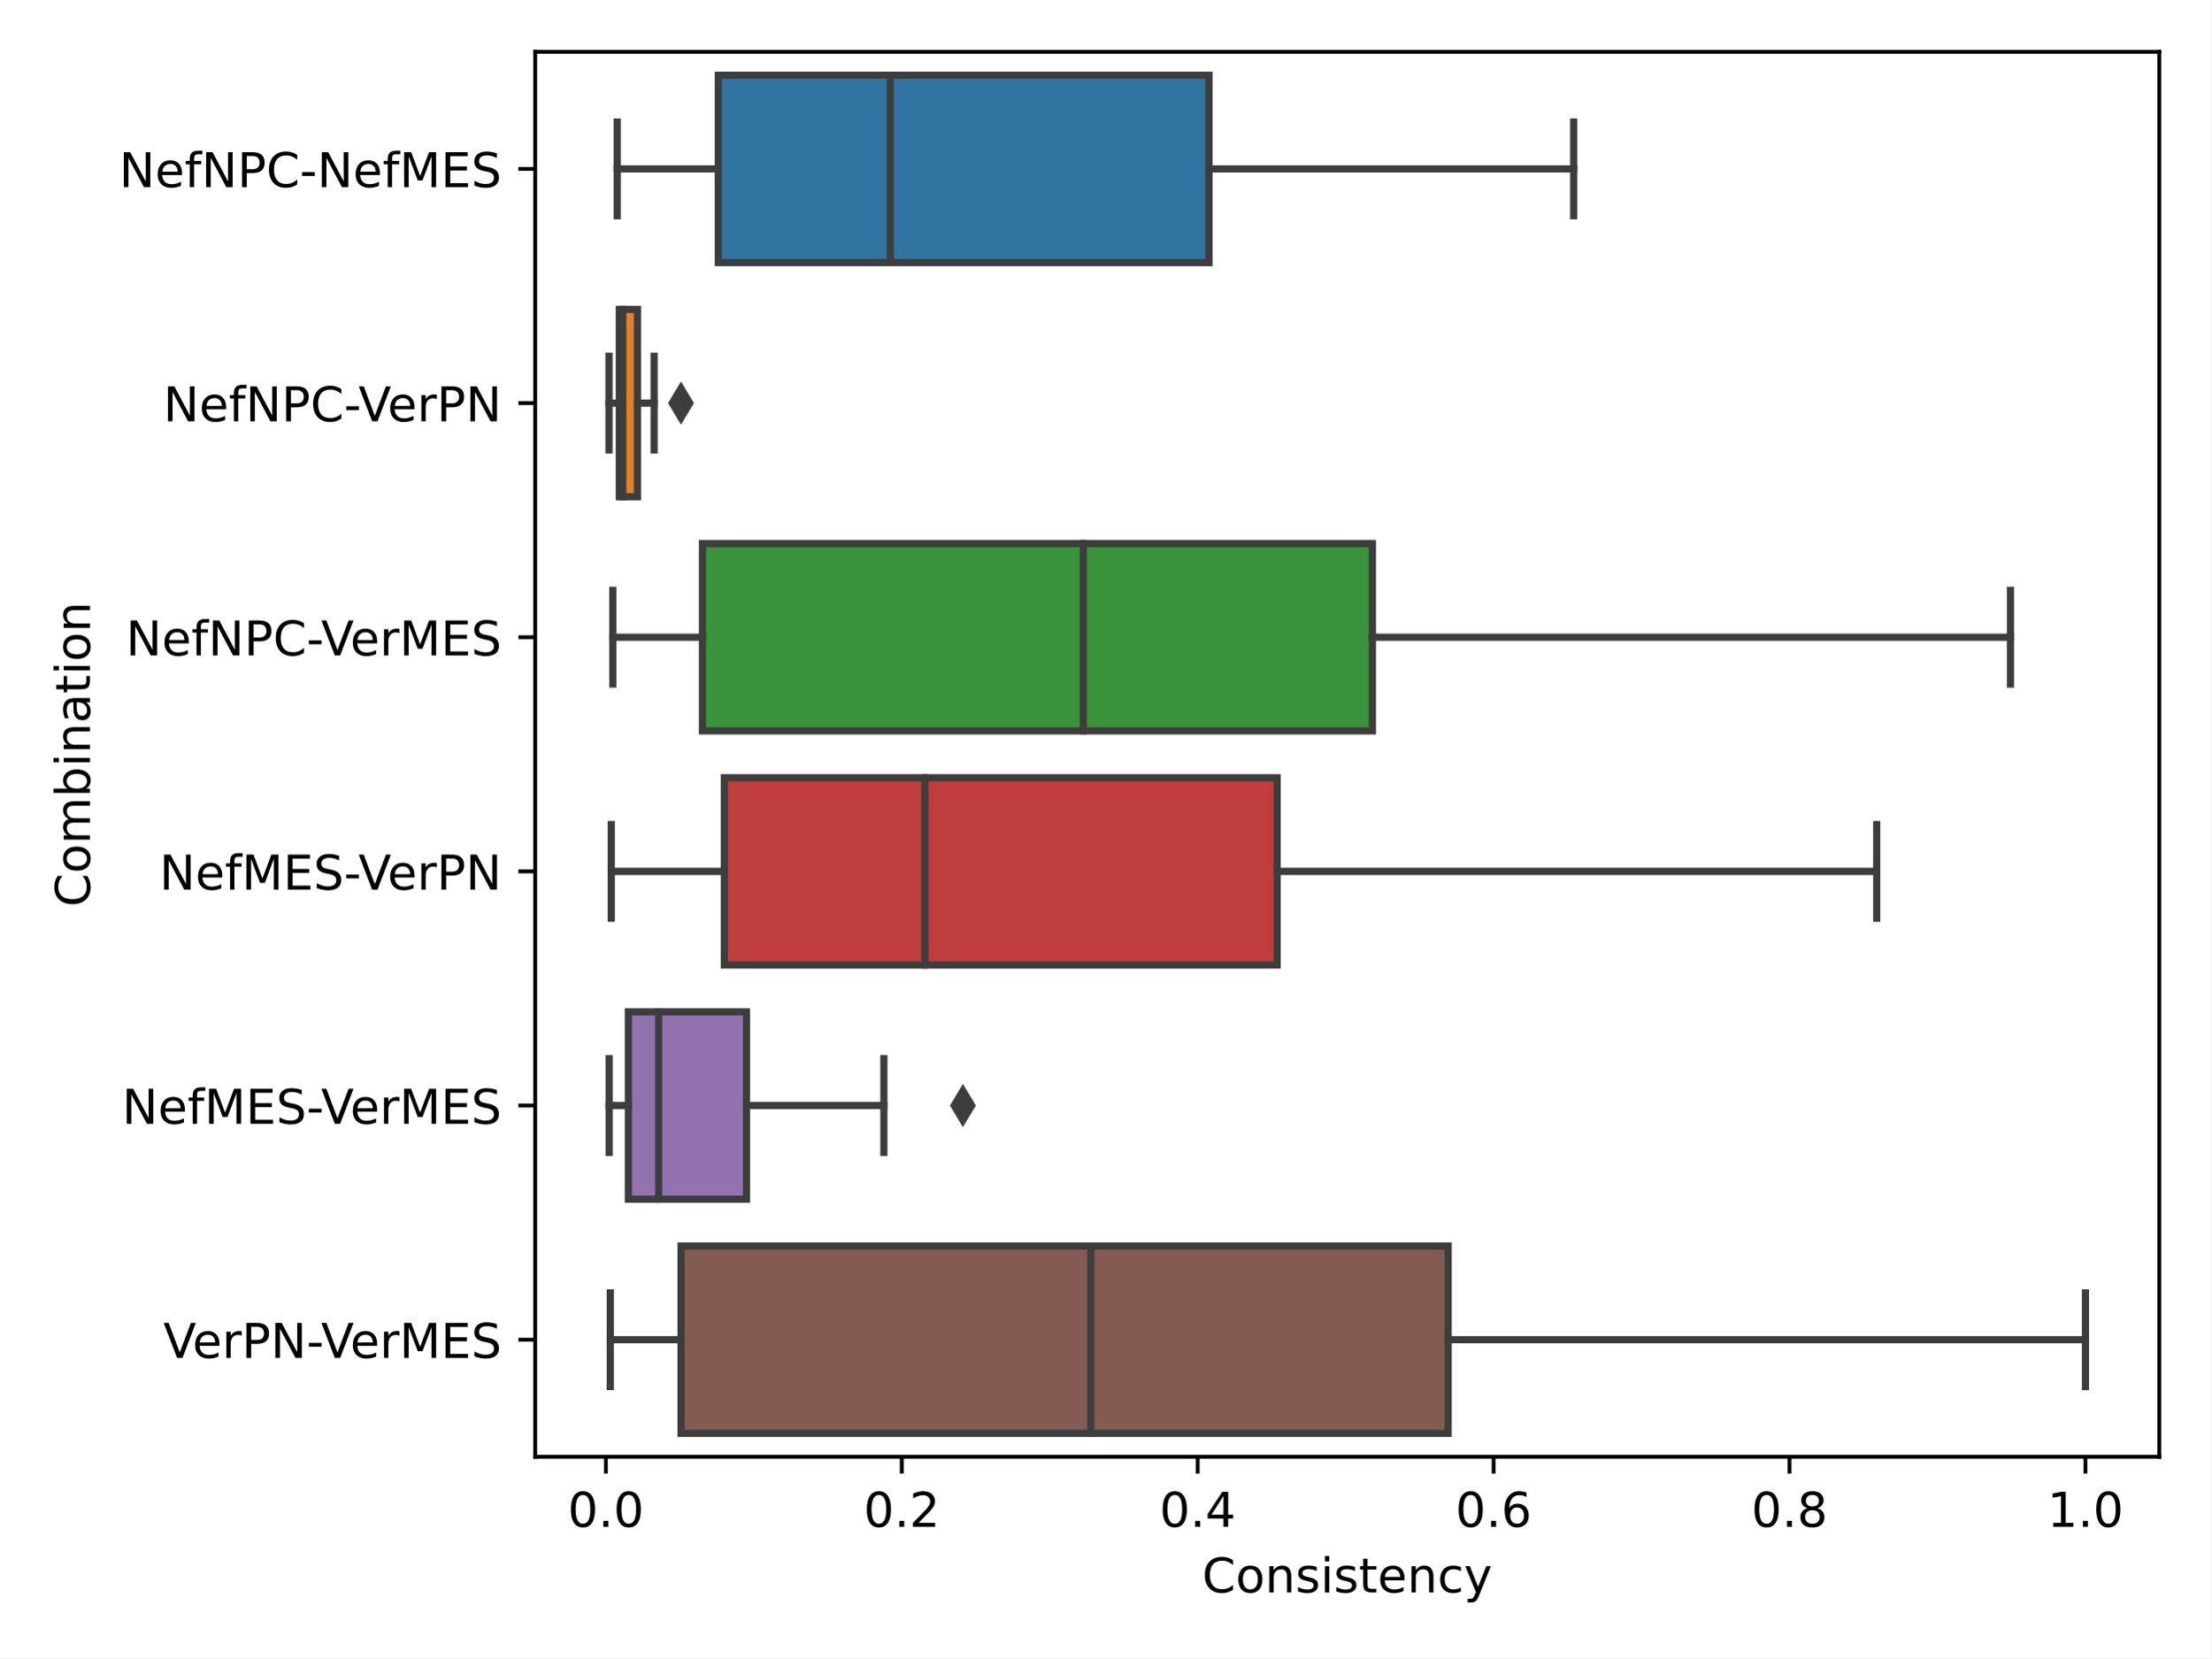
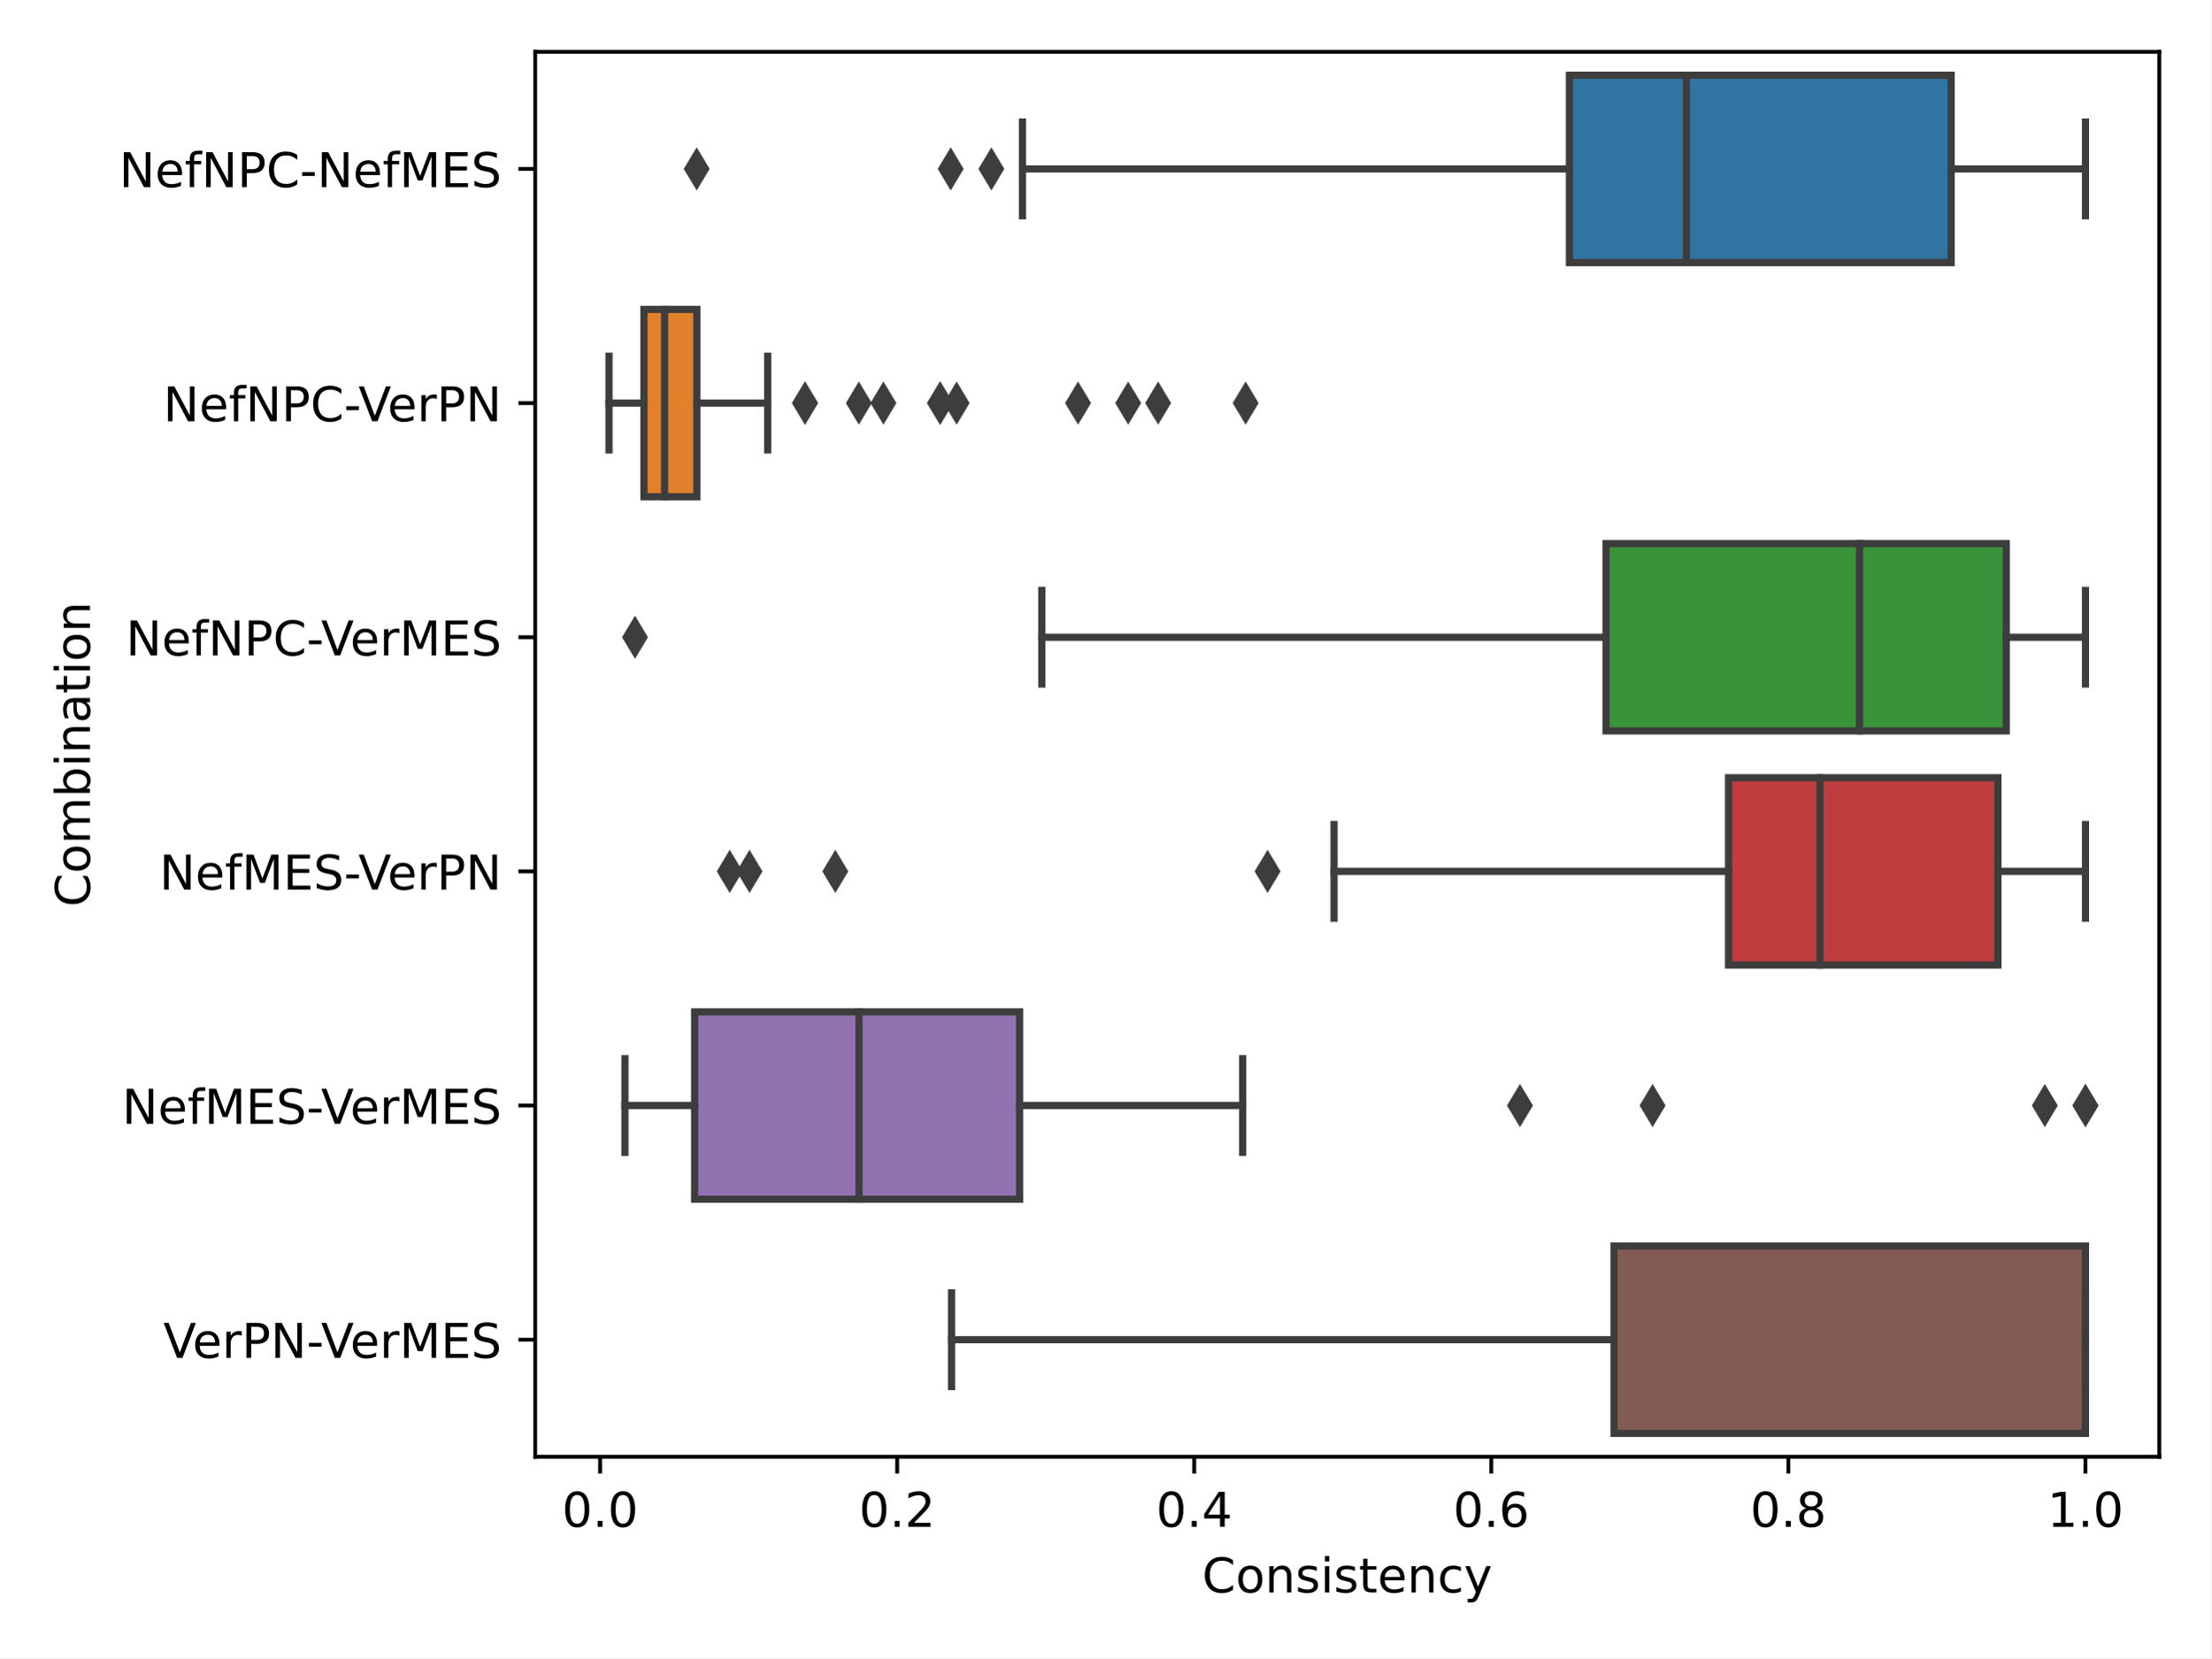
<svg xmlns="http://www.w3.org/2000/svg" xmlns:xlink="http://www.w3.org/1999/xlink" width="460.8pt" height="345.6pt" viewBox="0 0 460.8 345.6" version="1.1">
  <defs>
    <style type="text/css">*{stroke-linejoin: round; stroke-linecap: butt}</style>
  </defs>
  <g id="figure_1">
    <g id="patch_1">
      <path d="M 0 345.6  L 460.8 345.6  L 460.8 0  L 0 0  z " style="fill: #ffffff" />
    </g>
    <g id="axes_1">
      <g id="patch_2">
        <path d="M 111.53 303.64  L 450 303.64  L 450 10.8  L 111.53 10.8  z " style="fill: #ffffff" />
      </g>
      <g id="patch_3">
-         <path d="M 149.699 15.681  L 149.699 54.726  L 251.948 54.726  L 251.948 15.681  L 149.699 15.681  z " clip-path="url(#p94ea014568)" style="fill: #3274a1; stroke: #3d3d3d; stroke-width: 1.5; stroke-linejoin: miter" />
+         <path d="M 327.072 15.681  L 327.072 54.726  L 406.629 54.726  L 406.629 15.681  L 327.072 15.681  z " clip-path="url(#p94ea014568)" style="fill: #3274a1; stroke: #3d3d3d; stroke-width: 1.5; stroke-linejoin: miter" />
      </g>
      <g id="patch_4">
-         <path d="M 129.071 64.487  L 129.071 103.533  L 132.848 103.533  L 132.848 64.487  L 129.071 64.487  z " clip-path="url(#p94ea014568)" style="fill: #e1812c; stroke: #3d3d3d; stroke-width: 1.5; stroke-linejoin: miter" />
+         <path d="M 134.2 64.487  L 134.2 103.533  L 145.22 103.533  L 145.22 64.487  L 134.2 64.487  z " clip-path="url(#p94ea014568)" style="fill: #e1812c; stroke: #3d3d3d; stroke-width: 1.5; stroke-linejoin: miter" />
      </g>
      <g id="patch_5">
-         <path d="M 146.393 113.294  L 146.393 152.339  L 286.014 152.339  L 286.014 113.294  L 146.393 113.294  z " clip-path="url(#p94ea014568)" style="fill: #3a923a; stroke: #3d3d3d; stroke-width: 1.5; stroke-linejoin: miter" />
+         <path d="M 334.697 113.294  L 334.697 152.339  L 418.113 152.339  L 418.113 113.294  L 334.697 113.294  z " clip-path="url(#p94ea014568)" style="fill: #3a923a; stroke: #3d3d3d; stroke-width: 1.5; stroke-linejoin: miter" />
      </g>
      <g id="patch_6">
-         <path d="M 150.947 162.101  L 150.947 201.146  L 266.159 201.146  L 266.159 162.101  L 150.947 162.101  z " clip-path="url(#p94ea014568)" style="fill: #c03d3e; stroke: #3d3d3d; stroke-width: 1.5; stroke-linejoin: miter" />
+         <path d="M 360.237 162.101  L 360.237 201.146  L 416.377 201.146  L 416.377 162.101  L 360.237 162.101  z " clip-path="url(#p94ea014568)" style="fill: #c03d3e; stroke: #3d3d3d; stroke-width: 1.5; stroke-linejoin: miter" />
      </g>
      <g id="patch_7">
-         <path d="M 130.955 210.907  L 130.955 249.953  L 155.57 249.953  L 155.57 210.907  L 130.955 210.907  z " clip-path="url(#p94ea014568)" style="fill: #9372b2; stroke: #3d3d3d; stroke-width: 1.5; stroke-linejoin: miter" />
+         <path d="M 144.763 210.907  L 144.763 249.953  L 212.484 249.953  L 212.484 210.907  L 144.763 210.907  z " clip-path="url(#p94ea014568)" style="fill: #9372b2; stroke: #3d3d3d; stroke-width: 1.5; stroke-linejoin: miter" />
      </g>
      <g id="patch_8">
-         <path d="M 141.937 259.714  L 141.937 298.759  L 301.799 298.759  L 301.799 259.714  L 141.937 259.714  z " clip-path="url(#p94ea014568)" style="fill: #845b53; stroke: #3d3d3d; stroke-width: 1.5; stroke-linejoin: miter" />
+         <path d="M 336.368 259.714  L 336.368 298.759  L 434.615 298.759  L 434.615 259.714  L 336.368 259.714  z " clip-path="url(#p94ea014568)" style="fill: #845b53; stroke: #3d3d3d; stroke-width: 1.5; stroke-linejoin: miter" />
      </g>
      <g id="matplotlib.axis_1">
        <g id="xtick_1">
          <g id="line2d_1">
            <defs>
              <path id="m3385fdae1e" d="M 0 0  L 0 3.5  " style="stroke: #000000; stroke-width: 0.8" />
            </defs>
            <g>
-               <use xlink:href="#m3385fdae1e" x="126.261" y="303.64" style="stroke: #000000; stroke-width: 0.8" />
+               <use xlink:href="#m3385fdae1e" x="125.059" y="303.64" style="stroke: #000000; stroke-width: 0.8" />
            </g>
          </g>
          <g id="text_1">
-             <g transform="translate(118.309 318.2384) scale(0.1 -0.1)">
+             <g transform="translate(117.1079 318.2384) scale(0.1 -0.1)">
              <defs>
                <path id="DejaVuSans-30" d="M 2034 4250  Q 1547 4250 1301 3770  Q 1056 3291 1056 2328  Q 1056 1369 1301 889  Q 1547 409 2034 409  Q 2525 409 2770 889  Q 3016 1369 3016 2328  Q 3016 3291 2770 3770  Q 2525 4250 2034 4250  z M 2034 4750  Q 2819 4750 3233 4129  Q 3647 3509 3647 2328  Q 3647 1150 3233 529  Q 2819 -91 2034 -91  Q 1250 -91 836 529  Q 422 1150 422 2328  Q 422 3509 836 4129  Q 1250 4750 2034 4750  z " transform="scale(0.015625)" />
                <path id="DejaVuSans-2e" d="M 684 794  L 1344 794  L 1344 0  L 684 0  L 684 794  z " transform="scale(0.015625)" />
              </defs>
              <use xlink:href="#DejaVuSans-30" />
              <use xlink:href="#DejaVuSans-2e" x="63.623" />
              <use xlink:href="#DejaVuSans-30" x="95.41" />
            </g>
          </g>
        </g>
        <g id="xtick_2">
          <g id="line2d_2">
            <g>
-               <use xlink:href="#m3385fdae1e" x="187.931" y="303.64" style="stroke: #000000; stroke-width: 0.8" />
+               <use xlink:href="#m3385fdae1e" x="186.971" y="303.64" style="stroke: #000000; stroke-width: 0.8" />
            </g>
          </g>
          <g id="text_2">
-             <g transform="translate(179.9799 318.2384) scale(0.1 -0.1)">
+             <g transform="translate(179.019 318.2384) scale(0.1 -0.1)">
              <defs>
                <path id="DejaVuSans-32" d="M 1228 531  L 3431 531  L 3431 0  L 469 0  L 469 531  Q 828 903 1448 1529  Q 2069 2156 2228 2338  Q 2531 2678 2651 2914  Q 2772 3150 2772 3378  Q 2772 3750 2511 3984  Q 2250 4219 1831 4219  Q 1534 4219 1204 4116  Q 875 4013 500 3803  L 500 4441  Q 881 4594 1212 4672  Q 1544 4750 1819 4750  Q 2544 4750 2975 4387  Q 3406 4025 3406 3419  Q 3406 3131 3298 2873  Q 3191 2616 2906 2266  Q 2828 2175 2409 1742  Q 1991 1309 1228 531  z " transform="scale(0.015625)" />
              </defs>
              <use xlink:href="#DejaVuSans-30" />
              <use xlink:href="#DejaVuSans-2e" x="63.623" />
              <use xlink:href="#DejaVuSans-32" x="95.41" />
            </g>
          </g>
        </g>
        <g id="xtick_3">
          <g id="line2d_3">
            <g>
-               <use xlink:href="#m3385fdae1e" x="249.602" y="303.64" style="stroke: #000000; stroke-width: 0.8" />
+               <use xlink:href="#m3385fdae1e" x="248.882" y="303.64" style="stroke: #000000; stroke-width: 0.8" />
            </g>
          </g>
          <g id="text_3">
-             <g transform="translate(241.6508 318.2384) scale(0.1 -0.1)">
+             <g transform="translate(240.9301 318.2384) scale(0.1 -0.1)">
              <defs>
                <path id="DejaVuSans-34" d="M 2419 4116  L 825 1625  L 2419 1625  L 2419 4116  z M 2253 4666  L 3047 4666  L 3047 1625  L 3713 1625  L 3713 1100  L 3047 1100  L 3047 0  L 2419 0  L 2419 1100  L 313 1100  L 313 1709  L 2253 4666  z " transform="scale(0.015625)" />
              </defs>
              <use xlink:href="#DejaVuSans-30" />
              <use xlink:href="#DejaVuSans-2e" x="63.623" />
              <use xlink:href="#DejaVuSans-34" x="95.41" />
            </g>
          </g>
        </g>
        <g id="xtick_4">
          <g id="line2d_4">
            <g>
-               <use xlink:href="#m3385fdae1e" x="311.273" y="303.64" style="stroke: #000000; stroke-width: 0.8" />
+               <use xlink:href="#m3385fdae1e" x="310.793" y="303.64" style="stroke: #000000; stroke-width: 0.8" />
            </g>
          </g>
          <g id="text_4">
-             <g transform="translate(303.3217 318.2384) scale(0.1 -0.1)">
+             <g transform="translate(302.8412 318.2384) scale(0.1 -0.1)">
              <defs>
                <path id="DejaVuSans-36" d="M 2113 2584  Q 1688 2584 1439 2293  Q 1191 2003 1191 1497  Q 1191 994 1439 701  Q 1688 409 2113 409  Q 2538 409 2786 701  Q 3034 994 3034 1497  Q 3034 2003 2786 2293  Q 2538 2584 2113 2584  z M 3366 4563  L 3366 3988  Q 3128 4100 2886 4159  Q 2644 4219 2406 4219  Q 1781 4219 1451 3797  Q 1122 3375 1075 2522  Q 1259 2794 1537 2939  Q 1816 3084 2150 3084  Q 2853 3084 3261 2657  Q 3669 2231 3669 1497  Q 3669 778 3244 343  Q 2819 -91 2113 -91  Q 1303 -91 875 529  Q 447 1150 447 2328  Q 447 3434 972 4092  Q 1497 4750 2381 4750  Q 2619 4750 2861 4703  Q 3103 4656 3366 4563  z " transform="scale(0.015625)" />
              </defs>
              <use xlink:href="#DejaVuSans-30" />
              <use xlink:href="#DejaVuSans-2e" x="63.623" />
              <use xlink:href="#DejaVuSans-36" x="95.41" />
            </g>
          </g>
        </g>
        <g id="xtick_5">
          <g id="line2d_5">
            <g>
-               <use xlink:href="#m3385fdae1e" x="372.944" y="303.64" style="stroke: #000000; stroke-width: 0.8" />
+               <use xlink:href="#m3385fdae1e" x="372.704" y="303.64" style="stroke: #000000; stroke-width: 0.8" />
            </g>
          </g>
          <g id="text_5">
-             <g transform="translate(364.9926 318.2384) scale(0.1 -0.1)">
+             <g transform="translate(364.7523 318.2384) scale(0.1 -0.1)">
              <defs>
                <path id="DejaVuSans-38" d="M 2034 2216  Q 1584 2216 1326 1975  Q 1069 1734 1069 1313  Q 1069 891 1326 650  Q 1584 409 2034 409  Q 2484 409 2743 651  Q 3003 894 3003 1313  Q 3003 1734 2745 1975  Q 2488 2216 2034 2216  z M 1403 2484  Q 997 2584 770 2862  Q 544 3141 544 3541  Q 544 4100 942 4425  Q 1341 4750 2034 4750  Q 2731 4750 3128 4425  Q 3525 4100 3525 3541  Q 3525 3141 3298 2862  Q 3072 2584 2669 2484  Q 3125 2378 3379 2068  Q 3634 1759 3634 1313  Q 3634 634 3220 271  Q 2806 -91 2034 -91  Q 1263 -91 848 271  Q 434 634 434 1313  Q 434 1759 690 2068  Q 947 2378 1403 2484  z M 1172 3481  Q 1172 3119 1398 2916  Q 1625 2713 2034 2713  Q 2441 2713 2670 2916  Q 2900 3119 2900 3481  Q 2900 3844 2670 4047  Q 2441 4250 2034 4250  Q 1625 4250 1398 4047  Q 1172 3844 1172 3481  z " transform="scale(0.015625)" />
              </defs>
              <use xlink:href="#DejaVuSans-30" />
              <use xlink:href="#DejaVuSans-2e" x="63.623" />
              <use xlink:href="#DejaVuSans-38" x="95.41" />
            </g>
          </g>
        </g>
        <g id="xtick_6">
          <g id="line2d_6">
            <g>
              <use xlink:href="#m3385fdae1e" x="434.615" y="303.64" style="stroke: #000000; stroke-width: 0.8" />
            </g>
          </g>
          <g id="text_6">
            <g transform="translate(426.6634 318.2384) scale(0.1 -0.1)">
              <defs>
                <path id="DejaVuSans-31" d="M 794 531  L 1825 531  L 1825 4091  L 703 3866  L 703 4441  L 1819 4666  L 2450 4666  L 2450 531  L 3481 531  L 3481 0  L 794 0  L 794 531  z " transform="scale(0.015625)" />
              </defs>
              <use xlink:href="#DejaVuSans-31" />
              <use xlink:href="#DejaVuSans-2e" x="63.623" />
              <use xlink:href="#DejaVuSans-30" x="95.41" />
            </g>
          </g>
        </g>
        <g id="text_7">
          <g transform="translate(250.533 331.9166) scale(0.1 -0.1)">
            <defs>
              <path id="DejaVuSans-43" d="M 4122 4306  L 4122 3641  Q 3803 3938 3442 4084  Q 3081 4231 2675 4231  Q 1875 4231 1450 3742  Q 1025 3253 1025 2328  Q 1025 1406 1450 917  Q 1875 428 2675 428  Q 3081 428 3442 575  Q 3803 722 4122 1019  L 4122 359  Q 3791 134 3420 21  Q 3050 -91 2638 -91  Q 1578 -91 968 557  Q 359 1206 359 2328  Q 359 3453 968 4101  Q 1578 4750 2638 4750  Q 3056 4750 3426 4639  Q 3797 4528 4122 4306  z " transform="scale(0.015625)" />
              <path id="DejaVuSans-6f" d="M 1959 3097  Q 1497 3097 1228 2736  Q 959 2375 959 1747  Q 959 1119 1226 758  Q 1494 397 1959 397  Q 2419 397 2687 759  Q 2956 1122 2956 1747  Q 2956 2369 2687 2733  Q 2419 3097 1959 3097  z M 1959 3584  Q 2709 3584 3137 3096  Q 3566 2609 3566 1747  Q 3566 888 3137 398  Q 2709 -91 1959 -91  Q 1206 -91 779 398  Q 353 888 353 1747  Q 353 2609 779 3096  Q 1206 3584 1959 3584  z " transform="scale(0.015625)" />
              <path id="DejaVuSans-6e" d="M 3513 2113  L 3513 0  L 2938 0  L 2938 2094  Q 2938 2591 2744 2837  Q 2550 3084 2163 3084  Q 1697 3084 1428 2787  Q 1159 2491 1159 1978  L 1159 0  L 581 0  L 581 3500  L 1159 3500  L 1159 2956  Q 1366 3272 1645 3428  Q 1925 3584 2291 3584  Q 2894 3584 3203 3211  Q 3513 2838 3513 2113  z " transform="scale(0.015625)" />
              <path id="DejaVuSans-73" d="M 2834 3397  L 2834 2853  Q 2591 2978 2328 3040  Q 2066 3103 1784 3103  Q 1356 3103 1142 2972  Q 928 2841 928 2578  Q 928 2378 1081 2264  Q 1234 2150 1697 2047  L 1894 2003  Q 2506 1872 2764 1633  Q 3022 1394 3022 966  Q 3022 478 2636 193  Q 2250 -91 1575 -91  Q 1294 -91 989 -36  Q 684 19 347 128  L 347 722  Q 666 556 975 473  Q 1284 391 1588 391  Q 1994 391 2212 530  Q 2431 669 2431 922  Q 2431 1156 2273 1281  Q 2116 1406 1581 1522  L 1381 1569  Q 847 1681 609 1914  Q 372 2147 372 2553  Q 372 3047 722 3315  Q 1072 3584 1716 3584  Q 2034 3584 2315 3537  Q 2597 3491 2834 3397  z " transform="scale(0.015625)" />
              <path id="DejaVuSans-69" d="M 603 3500  L 1178 3500  L 1178 0  L 603 0  L 603 3500  z M 603 4863  L 1178 4863  L 1178 4134  L 603 4134  L 603 4863  z " transform="scale(0.015625)" />
              <path id="DejaVuSans-74" d="M 1172 4494  L 1172 3500  L 2356 3500  L 2356 3053  L 1172 3053  L 1172 1153  Q 1172 725 1289 603  Q 1406 481 1766 481  L 2356 481  L 2356 0  L 1766 0  Q 1100 0 847 248  Q 594 497 594 1153  L 594 3053  L 172 3053  L 172 3500  L 594 3500  L 594 4494  L 1172 4494  z " transform="scale(0.015625)" />
              <path id="DejaVuSans-65" d="M 3597 1894  L 3597 1613  L 953 1613  Q 991 1019 1311 708  Q 1631 397 2203 397  Q 2534 397 2845 478  Q 3156 559 3463 722  L 3463 178  Q 3153 47 2828 -22  Q 2503 -91 2169 -91  Q 1331 -91 842 396  Q 353 884 353 1716  Q 353 2575 817 3079  Q 1281 3584 2069 3584  Q 2775 3584 3186 3129  Q 3597 2675 3597 1894  z M 3022 2063  Q 3016 2534 2758 2815  Q 2500 3097 2075 3097  Q 1594 3097 1305 2825  Q 1016 2553 972 2059  L 3022 2063  z " transform="scale(0.015625)" />
              <path id="DejaVuSans-63" d="M 3122 3366  L 3122 2828  Q 2878 2963 2633 3030  Q 2388 3097 2138 3097  Q 1578 3097 1268 2742  Q 959 2388 959 1747  Q 959 1106 1268 751  Q 1578 397 2138 397  Q 2388 397 2633 464  Q 2878 531 3122 666  L 3122 134  Q 2881 22 2623 -34  Q 2366 -91 2075 -91  Q 1284 -91 818 406  Q 353 903 353 1747  Q 353 2603 823 3093  Q 1294 3584 2113 3584  Q 2378 3584 2631 3529  Q 2884 3475 3122 3366  z " transform="scale(0.015625)" />
              <path id="DejaVuSans-79" d="M 2059 -325  Q 1816 -950 1584 -1140  Q 1353 -1331 966 -1331  L 506 -1331  L 506 -850  L 844 -850  Q 1081 -850 1212 -737  Q 1344 -625 1503 -206  L 1606 56  L 191 3500  L 800 3500  L 1894 763  L 2988 3500  L 3597 3500  L 2059 -325  z " transform="scale(0.015625)" />
            </defs>
            <use xlink:href="#DejaVuSans-43" />
            <use xlink:href="#DejaVuSans-6f" x="69.824" />
            <use xlink:href="#DejaVuSans-6e" x="131.006" />
            <use xlink:href="#DejaVuSans-73" x="194.385" />
            <use xlink:href="#DejaVuSans-69" x="246.484" />
            <use xlink:href="#DejaVuSans-73" x="274.268" />
            <use xlink:href="#DejaVuSans-74" x="326.367" />
            <use xlink:href="#DejaVuSans-65" x="365.576" />
            <use xlink:href="#DejaVuSans-6e" x="427.1" />
            <use xlink:href="#DejaVuSans-63" x="490.479" />
            <use xlink:href="#DejaVuSans-79" x="545.459" />
          </g>
        </g>
      </g>
      <g id="matplotlib.axis_2">
        <g id="ytick_1">
          <g id="line2d_7">
            <defs>
              <path id="ma600d9e374" d="M 0 0  L -3.5 0  " style="stroke: #000000; stroke-width: 0.8" />
            </defs>
            <g>
              <use xlink:href="#ma600d9e374" x="111.53" y="35.203" style="stroke: #000000; stroke-width: 0.8" />
            </g>
          </g>
          <g id="text_8">
            <g transform="translate(24.82375 39.00255) scale(0.1 -0.1)">
              <defs>
                <path id="DejaVuSans-4e" d="M 628 4666  L 1478 4666  L 3547 763  L 3547 4666  L 4159 4666  L 4159 0  L 3309 0  L 1241 3903  L 1241 0  L 628 0  L 628 4666  z " transform="scale(0.015625)" />
                <path id="DejaVuSans-66" d="M 2375 4863  L 2375 4384  L 1825 4384  Q 1516 4384 1395 4259  Q 1275 4134 1275 3809  L 1275 3500  L 2222 3500  L 2222 3053  L 1275 3053  L 1275 0  L 697 0  L 697 3053  L 147 3053  L 147 3500  L 697 3500  L 697 3744  Q 697 4328 969 4595  Q 1241 4863 1831 4863  L 2375 4863  z " transform="scale(0.015625)" />
                <path id="DejaVuSans-50" d="M 1259 4147  L 1259 2394  L 2053 2394  Q 2494 2394 2734 2622  Q 2975 2850 2975 3272  Q 2975 3691 2734 3919  Q 2494 4147 2053 4147  L 1259 4147  z M 628 4666  L 2053 4666  Q 2838 4666 3239 4311  Q 3641 3956 3641 3272  Q 3641 2581 3239 2228  Q 2838 1875 2053 1875  L 1259 1875  L 1259 0  L 628 0  L 628 4666  z " transform="scale(0.015625)" />
                <path id="DejaVuSans-2d" d="M 313 2009  L 1997 2009  L 1997 1497  L 313 1497  L 313 2009  z " transform="scale(0.015625)" />
                <path id="DejaVuSans-4d" d="M 628 4666  L 1569 4666  L 2759 1491  L 3956 4666  L 4897 4666  L 4897 0  L 4281 0  L 4281 4097  L 3078 897  L 2444 897  L 1241 4097  L 1241 0  L 628 0  L 628 4666  z " transform="scale(0.015625)" />
                <path id="DejaVuSans-45" d="M 628 4666  L 3578 4666  L 3578 4134  L 1259 4134  L 1259 2753  L 3481 2753  L 3481 2222  L 1259 2222  L 1259 531  L 3634 531  L 3634 0  L 628 0  L 628 4666  z " transform="scale(0.015625)" />
                <path id="DejaVuSans-53" d="M 3425 4513  L 3425 3897  Q 3066 4069 2747 4153  Q 2428 4238 2131 4238  Q 1616 4238 1336 4038  Q 1056 3838 1056 3469  Q 1056 3159 1242 3001  Q 1428 2844 1947 2747  L 2328 2669  Q 3034 2534 3370 2195  Q 3706 1856 3706 1288  Q 3706 609 3251 259  Q 2797 -91 1919 -91  Q 1588 -91 1214 -16  Q 841 59 441 206  L 441 856  Q 825 641 1194 531  Q 1563 422 1919 422  Q 2459 422 2753 634  Q 3047 847 3047 1241  Q 3047 1584 2836 1778  Q 2625 1972 2144 2069  L 1759 2144  Q 1053 2284 737 2584  Q 422 2884 422 3419  Q 422 4038 858 4394  Q 1294 4750 2059 4750  Q 2388 4750 2728 4690  Q 3069 4631 3425 4513  z " transform="scale(0.015625)" />
              </defs>
              <use xlink:href="#DejaVuSans-4e" />
              <use xlink:href="#DejaVuSans-65" x="74.805" />
              <use xlink:href="#DejaVuSans-66" x="136.328" />
              <use xlink:href="#DejaVuSans-4e" x="171.533" />
              <use xlink:href="#DejaVuSans-50" x="246.338" />
              <use xlink:href="#DejaVuSans-43" x="306.641" />
              <use xlink:href="#DejaVuSans-2d" x="376.465" />
              <use xlink:href="#DejaVuSans-4e" x="412.549" />
              <use xlink:href="#DejaVuSans-65" x="487.354" />
              <use xlink:href="#DejaVuSans-66" x="548.877" />
              <use xlink:href="#DejaVuSans-4d" x="584.082" />
              <use xlink:href="#DejaVuSans-45" x="670.361" />
              <use xlink:href="#DejaVuSans-53" x="733.545" />
            </g>
          </g>
        </g>
        <g id="ytick_2">
          <g id="line2d_8">
            <g>
              <use xlink:href="#ma600d9e374" x="111.53" y="84.01" style="stroke: #000000; stroke-width: 0.8" />
            </g>
          </g>
          <g id="text_9">
            <g transform="translate(34.02063 87.80922) scale(0.1 -0.1)">
              <defs>
                <path id="DejaVuSans-56" d="M 1831 0  L 50 4666  L 709 4666  L 2188 738  L 3669 4666  L 4325 4666  L 2547 0  L 1831 0  z " transform="scale(0.015625)" />
                <path id="DejaVuSans-72" d="M 2631 2963  Q 2534 3019 2420 3045  Q 2306 3072 2169 3072  Q 1681 3072 1420 2755  Q 1159 2438 1159 1844  L 1159 0  L 581 0  L 581 3500  L 1159 3500  L 1159 2956  Q 1341 3275 1631 3429  Q 1922 3584 2338 3584  Q 2397 3584 2469 3576  Q 2541 3569 2628 3553  L 2631 2963  z " transform="scale(0.015625)" />
              </defs>
              <use xlink:href="#DejaVuSans-4e" />
              <use xlink:href="#DejaVuSans-65" x="74.805" />
              <use xlink:href="#DejaVuSans-66" x="136.328" />
              <use xlink:href="#DejaVuSans-4e" x="171.533" />
              <use xlink:href="#DejaVuSans-50" x="246.338" />
              <use xlink:href="#DejaVuSans-43" x="306.641" />
              <use xlink:href="#DejaVuSans-2d" x="376.465" />
              <use xlink:href="#DejaVuSans-56" x="406.674" />
              <use xlink:href="#DejaVuSans-65" x="467.332" />
              <use xlink:href="#DejaVuSans-72" x="528.855" />
              <use xlink:href="#DejaVuSans-50" x="569.969" />
              <use xlink:href="#DejaVuSans-4e" x="630.271" />
            </g>
          </g>
        </g>
        <g id="ytick_3">
          <g id="line2d_9">
            <g>
              <use xlink:href="#ma600d9e374" x="111.53" y="132.817" style="stroke: #000000; stroke-width: 0.8" />
            </g>
          </g>
          <g id="text_10">
            <g transform="translate(26.23625 136.6159) scale(0.1 -0.1)">
              <use xlink:href="#DejaVuSans-4e" />
              <use xlink:href="#DejaVuSans-65" x="74.805" />
              <use xlink:href="#DejaVuSans-66" x="136.328" />
              <use xlink:href="#DejaVuSans-4e" x="171.533" />
              <use xlink:href="#DejaVuSans-50" x="246.338" />
              <use xlink:href="#DejaVuSans-43" x="306.641" />
              <use xlink:href="#DejaVuSans-2d" x="376.465" />
              <use xlink:href="#DejaVuSans-56" x="406.674" />
              <use xlink:href="#DejaVuSans-65" x="467.332" />
              <use xlink:href="#DejaVuSans-72" x="528.855" />
              <use xlink:href="#DejaVuSans-4d" x="569.969" />
              <use xlink:href="#DejaVuSans-45" x="656.248" />
              <use xlink:href="#DejaVuSans-53" x="719.432" />
            </g>
          </g>
        </g>
        <g id="ytick_4">
          <g id="line2d_10">
            <g>
              <use xlink:href="#ma600d9e374" x="111.53" y="181.623" style="stroke: #000000; stroke-width: 0.8" />
            </g>
          </g>
          <g id="text_11">
            <g transform="translate(33.21906 185.4226) scale(0.1 -0.1)">
              <use xlink:href="#DejaVuSans-4e" />
              <use xlink:href="#DejaVuSans-65" x="74.805" />
              <use xlink:href="#DejaVuSans-66" x="136.328" />
              <use xlink:href="#DejaVuSans-4d" x="171.533" />
              <use xlink:href="#DejaVuSans-45" x="257.812" />
              <use xlink:href="#DejaVuSans-53" x="320.996" />
              <use xlink:href="#DejaVuSans-2d" x="384.473" />
              <use xlink:href="#DejaVuSans-56" x="414.682" />
              <use xlink:href="#DejaVuSans-65" x="475.34" />
              <use xlink:href="#DejaVuSans-72" x="536.863" />
              <use xlink:href="#DejaVuSans-50" x="577.977" />
              <use xlink:href="#DejaVuSans-4e" x="638.279" />
            </g>
          </g>
        </g>
        <g id="ytick_5">
          <g id="line2d_11">
            <g>
              <use xlink:href="#ma600d9e374" x="111.53" y="230.43" style="stroke: #000000; stroke-width: 0.8" />
            </g>
          </g>
          <g id="text_12">
            <g transform="translate(25.43469 234.2292) scale(0.1 -0.1)">
              <use xlink:href="#DejaVuSans-4e" />
              <use xlink:href="#DejaVuSans-65" x="74.805" />
              <use xlink:href="#DejaVuSans-66" x="136.328" />
              <use xlink:href="#DejaVuSans-4d" x="171.533" />
              <use xlink:href="#DejaVuSans-45" x="257.812" />
              <use xlink:href="#DejaVuSans-53" x="320.996" />
              <use xlink:href="#DejaVuSans-2d" x="384.473" />
              <use xlink:href="#DejaVuSans-56" x="414.682" />
              <use xlink:href="#DejaVuSans-65" x="475.34" />
              <use xlink:href="#DejaVuSans-72" x="536.863" />
              <use xlink:href="#DejaVuSans-4d" x="577.977" />
              <use xlink:href="#DejaVuSans-45" x="664.256" />
              <use xlink:href="#DejaVuSans-53" x="727.439" />
            </g>
          </g>
        </g>
        <g id="ytick_6">
          <g id="line2d_12">
            <g>
              <use xlink:href="#ma600d9e374" x="111.53" y="279.237" style="stroke: #000000; stroke-width: 0.8" />
            </g>
          </g>
          <g id="text_13">
            <g transform="translate(34.04406 283.0359) scale(0.1 -0.1)">
              <use xlink:href="#DejaVuSans-56" />
              <use xlink:href="#DejaVuSans-65" x="60.658" />
              <use xlink:href="#DejaVuSans-72" x="122.182" />
              <use xlink:href="#DejaVuSans-50" x="163.295" />
              <use xlink:href="#DejaVuSans-4e" x="223.598" />
              <use xlink:href="#DejaVuSans-2d" x="298.402" />
              <use xlink:href="#DejaVuSans-56" x="328.611" />
              <use xlink:href="#DejaVuSans-65" x="389.27" />
              <use xlink:href="#DejaVuSans-72" x="450.793" />
              <use xlink:href="#DejaVuSans-4d" x="491.906" />
              <use xlink:href="#DejaVuSans-45" x="578.186" />
              <use xlink:href="#DejaVuSans-53" x="641.369" />
            </g>
          </g>
        </g>
        <g id="text_14">
          <g transform="translate(18.74406 189.0145) rotate(-90) scale(0.1 -0.1)">
            <defs>
              <path id="DejaVuSans-6d" d="M 3328 2828  Q 3544 3216 3844 3400  Q 4144 3584 4550 3584  Q 5097 3584 5394 3201  Q 5691 2819 5691 2113  L 5691 0  L 5113 0  L 5113 2094  Q 5113 2597 4934 2840  Q 4756 3084 4391 3084  Q 3944 3084 3684 2787  Q 3425 2491 3425 1978  L 3425 0  L 2847 0  L 2847 2094  Q 2847 2600 2669 2842  Q 2491 3084 2119 3084  Q 1678 3084 1418 2786  Q 1159 2488 1159 1978  L 1159 0  L 581 0  L 581 3500  L 1159 3500  L 1159 2956  Q 1356 3278 1631 3431  Q 1906 3584 2284 3584  Q 2666 3584 2933 3390  Q 3200 3197 3328 2828  z " transform="scale(0.015625)" />
              <path id="DejaVuSans-62" d="M 3116 1747  Q 3116 2381 2855 2742  Q 2594 3103 2138 3103  Q 1681 3103 1420 2742  Q 1159 2381 1159 1747  Q 1159 1113 1420 752  Q 1681 391 2138 391  Q 2594 391 2855 752  Q 3116 1113 3116 1747  z M 1159 2969  Q 1341 3281 1617 3432  Q 1894 3584 2278 3584  Q 2916 3584 3314 3078  Q 3713 2572 3713 1747  Q 3713 922 3314 415  Q 2916 -91 2278 -91  Q 1894 -91 1617 61  Q 1341 213 1159 525  L 1159 0  L 581 0  L 581 4863  L 1159 4863  L 1159 2969  z " transform="scale(0.015625)" />
              <path id="DejaVuSans-61" d="M 2194 1759  Q 1497 1759 1228 1600  Q 959 1441 959 1056  Q 959 750 1161 570  Q 1363 391 1709 391  Q 2188 391 2477 730  Q 2766 1069 2766 1631  L 2766 1759  L 2194 1759  z M 3341 1997  L 3341 0  L 2766 0  L 2766 531  Q 2569 213 2275 61  Q 1981 -91 1556 -91  Q 1019 -91 701 211  Q 384 513 384 1019  Q 384 1609 779 1909  Q 1175 2209 1959 2209  L 2766 2209  L 2766 2266  Q 2766 2663 2505 2880  Q 2244 3097 1772 3097  Q 1472 3097 1187 3025  Q 903 2953 641 2809  L 641 3341  Q 956 3463 1253 3523  Q 1550 3584 1831 3584  Q 2591 3584 2966 3190  Q 3341 2797 3341 1997  z " transform="scale(0.015625)" />
            </defs>
            <use xlink:href="#DejaVuSans-43" />
            <use xlink:href="#DejaVuSans-6f" x="69.824" />
            <use xlink:href="#DejaVuSans-6d" x="131.006" />
            <use xlink:href="#DejaVuSans-62" x="228.418" />
            <use xlink:href="#DejaVuSans-69" x="291.895" />
            <use xlink:href="#DejaVuSans-6e" x="319.678" />
            <use xlink:href="#DejaVuSans-61" x="383.057" />
            <use xlink:href="#DejaVuSans-74" x="444.336" />
            <use xlink:href="#DejaVuSans-69" x="483.545" />
            <use xlink:href="#DejaVuSans-6f" x="511.328" />
            <use xlink:href="#DejaVuSans-6e" x="572.51" />
          </g>
        </g>
      </g>
      <g id="line2d_13">
-         <path d="M 149.699 35.203  L 128.617 35.203  " clip-path="url(#p94ea014568)" style="fill: none; stroke: #3d3d3d; stroke-width: 1.5; stroke-linecap: square" />
+         <path d="M 327.072 35.203  L 213.086 35.203  " clip-path="url(#p94ea014568)" style="fill: none; stroke: #3d3d3d; stroke-width: 1.5; stroke-linecap: square" />
      </g>
      <g id="line2d_14">
-         <path d="M 251.948 35.203  L 327.969 35.203  " clip-path="url(#p94ea014568)" style="fill: none; stroke: #3d3d3d; stroke-width: 1.5; stroke-linecap: square" />
+         <path d="M 406.629 35.203  L 434.615 35.203  " clip-path="url(#p94ea014568)" style="fill: none; stroke: #3d3d3d; stroke-width: 1.5; stroke-linecap: square" />
      </g>
      <g id="line2d_15">
-         <path d="M 128.617 25.442  L 128.617 44.965  " clip-path="url(#p94ea014568)" style="fill: none; stroke: #3d3d3d; stroke-width: 1.5; stroke-linecap: square" />
+         <path d="M 213.086 25.442  L 213.086 44.965  " clip-path="url(#p94ea014568)" style="fill: none; stroke: #3d3d3d; stroke-width: 1.5; stroke-linecap: square" />
      </g>
      <g id="line2d_16">
-         <path d="M 327.969 25.442  L 327.969 44.965  " clip-path="url(#p94ea014568)" style="fill: none; stroke: #3d3d3d; stroke-width: 1.5; stroke-linecap: square" />
-       </g>
-       <g id="line2d_17" />
-       <g id="line2d_18">
-         <path d="M 129.071 84.01  L 126.915 84.01  " clip-path="url(#p94ea014568)" style="fill: none; stroke: #3d3d3d; stroke-width: 1.5; stroke-linecap: square" />
-       </g>
-       <g id="line2d_19">
-         <path d="M 132.848 84.01  L 136.323 84.01  " clip-path="url(#p94ea014568)" style="fill: none; stroke: #3d3d3d; stroke-width: 1.5; stroke-linecap: square" />
-       </g>
-       <g id="line2d_20">
-         <path d="M 126.915 74.249  L 126.915 93.771  " clip-path="url(#p94ea014568)" style="fill: none; stroke: #3d3d3d; stroke-width: 1.5; stroke-linecap: square" />
-       </g>
-       <g id="line2d_21">
-         <path d="M 136.323 74.249  L 136.323 93.771  " clip-path="url(#p94ea014568)" style="fill: none; stroke: #3d3d3d; stroke-width: 1.5; stroke-linecap: square" />
-       </g>
-       <g id="line2d_22">
+         <path d="M 434.615 25.442  L 434.615 44.965  " clip-path="url(#p94ea014568)" style="fill: none; stroke: #3d3d3d; stroke-width: 1.5; stroke-linecap: square" />
+       </g>
+       <g id="line2d_17">
        <defs>
          <path id="m41f2aa8207" d="M -0 3.536  L 2.121 0  L -0 -3.536  L -2.121 -0  z " style="stroke: #3d3d3d; stroke-linejoin: miter" />
        </defs>
        <g clip-path="url(#p94ea014568)">
-           <use xlink:href="#m41f2aa8207" x="141.914" y="84.01" style="fill: #3d3d3d; stroke: #3d3d3d; stroke-linejoin: miter" />
+           <use xlink:href="#m41f2aa8207" x="206.601" y="35.203" style="fill: #3d3d3d; stroke: #3d3d3d; stroke-linejoin: miter" />
+           <use xlink:href="#m41f2aa8207" x="145.189" y="35.203" style="fill: #3d3d3d; stroke: #3d3d3d; stroke-linejoin: miter" />
+           <use xlink:href="#m41f2aa8207" x="198.127" y="35.203" style="fill: #3d3d3d; stroke: #3d3d3d; stroke-linejoin: miter" />
+         </g>
+       </g>
+       <g id="line2d_18">
+         <path d="M 134.2 84.01  L 126.915 84.01  " clip-path="url(#p94ea014568)" style="fill: none; stroke: #3d3d3d; stroke-width: 1.5; stroke-linecap: square" />
+       </g>
+       <g id="line2d_19">
+         <path d="M 145.22 84.01  L 159.992 84.01  " clip-path="url(#p94ea014568)" style="fill: none; stroke: #3d3d3d; stroke-width: 1.5; stroke-linecap: square" />
+       </g>
+       <g id="line2d_20">
+         <path d="M 126.915 74.249  L 126.915 93.771  " clip-path="url(#p94ea014568)" style="fill: none; stroke: #3d3d3d; stroke-width: 1.5; stroke-linecap: square" />
+       </g>
+       <g id="line2d_21">
+         <path d="M 159.992 74.249  L 159.992 93.771  " clip-path="url(#p94ea014568)" style="fill: none; stroke: #3d3d3d; stroke-width: 1.5; stroke-linecap: square" />
+       </g>
+       <g id="line2d_22">
+         <g clip-path="url(#p94ea014568)">
+           <use xlink:href="#m41f2aa8207" x="199.362" y="84.01" style="fill: #3d3d3d; stroke: #3d3d3d; stroke-linejoin: miter" />
+           <use xlink:href="#m41f2aa8207" x="195.874" y="84.01" style="fill: #3d3d3d; stroke: #3d3d3d; stroke-linejoin: miter" />
+           <use xlink:href="#m41f2aa8207" x="184.104" y="84.01" style="fill: #3d3d3d; stroke: #3d3d3d; stroke-linejoin: miter" />
+           <use xlink:href="#m41f2aa8207" x="167.767" y="84.01" style="fill: #3d3d3d; stroke: #3d3d3d; stroke-linejoin: miter" />
+           <use xlink:href="#m41f2aa8207" x="241.362" y="84.01" style="fill: #3d3d3d; stroke: #3d3d3d; stroke-linejoin: miter" />
+           <use xlink:href="#m41f2aa8207" x="178.985" y="84.01" style="fill: #3d3d3d; stroke: #3d3d3d; stroke-linejoin: miter" />
+           <use xlink:href="#m41f2aa8207" x="259.596" y="84.01" style="fill: #3d3d3d; stroke: #3d3d3d; stroke-linejoin: miter" />
+           <use xlink:href="#m41f2aa8207" x="167.757" y="84.01" style="fill: #3d3d3d; stroke: #3d3d3d; stroke-linejoin: miter" />
+           <use xlink:href="#m41f2aa8207" x="224.67" y="84.01" style="fill: #3d3d3d; stroke: #3d3d3d; stroke-linejoin: miter" />
+           <use xlink:href="#m41f2aa8207" x="195.968" y="84.01" style="fill: #3d3d3d; stroke: #3d3d3d; stroke-linejoin: miter" />
+           <use xlink:href="#m41f2aa8207" x="235.114" y="84.01" style="fill: #3d3d3d; stroke: #3d3d3d; stroke-linejoin: miter" />
        </g>
      </g>
      <g id="line2d_23">
-         <path d="M 146.393 132.817  L 127.712 132.817  " clip-path="url(#p94ea014568)" style="fill: none; stroke: #3d3d3d; stroke-width: 1.5; stroke-linecap: square" />
+         <path d="M 334.697 132.817  L 217.114 132.817  " clip-path="url(#p94ea014568)" style="fill: none; stroke: #3d3d3d; stroke-width: 1.5; stroke-linecap: square" />
      </g>
      <g id="line2d_24">
-         <path d="M 286.014 132.817  L 418.993 132.817  " clip-path="url(#p94ea014568)" style="fill: none; stroke: #3d3d3d; stroke-width: 1.5; stroke-linecap: square" />
+         <path d="M 418.113 132.817  L 434.615 132.817  " clip-path="url(#p94ea014568)" style="fill: none; stroke: #3d3d3d; stroke-width: 1.5; stroke-linecap: square" />
      </g>
      <g id="line2d_25">
-         <path d="M 127.712 123.055  L 127.712 142.578  " clip-path="url(#p94ea014568)" style="fill: none; stroke: #3d3d3d; stroke-width: 1.5; stroke-linecap: square" />
+         <path d="M 217.114 123.055  L 217.114 142.578  " clip-path="url(#p94ea014568)" style="fill: none; stroke: #3d3d3d; stroke-width: 1.5; stroke-linecap: square" />
      </g>
      <g id="line2d_26">
-         <path d="M 418.993 123.055  L 418.993 142.578  " clip-path="url(#p94ea014568)" style="fill: none; stroke: #3d3d3d; stroke-width: 1.5; stroke-linecap: square" />
-       </g>
-       <g id="line2d_27" />
+         <path d="M 434.615 123.055  L 434.615 142.578  " clip-path="url(#p94ea014568)" style="fill: none; stroke: #3d3d3d; stroke-width: 1.5; stroke-linecap: square" />
+       </g>
+       <g id="line2d_27">
+         <g clip-path="url(#p94ea014568)">
+           <use xlink:href="#m41f2aa8207" x="132.331" y="132.817" style="fill: #3d3d3d; stroke: #3d3d3d; stroke-linejoin: miter" />
+         </g>
+       </g>
      <g id="line2d_28">
-         <path d="M 150.947 181.623  L 127.392 181.623  " clip-path="url(#p94ea014568)" style="fill: none; stroke: #3d3d3d; stroke-width: 1.5; stroke-linecap: square" />
+         <path d="M 360.237 181.623  L 278.021 181.623  " clip-path="url(#p94ea014568)" style="fill: none; stroke: #3d3d3d; stroke-width: 1.5; stroke-linecap: square" />
      </g>
      <g id="line2d_29">
-         <path d="M 266.159 181.623  L 391.108 181.623  " clip-path="url(#p94ea014568)" style="fill: none; stroke: #3d3d3d; stroke-width: 1.5; stroke-linecap: square" />
+         <path d="M 416.377 181.623  L 434.615 181.623  " clip-path="url(#p94ea014568)" style="fill: none; stroke: #3d3d3d; stroke-width: 1.5; stroke-linecap: square" />
      </g>
      <g id="line2d_30">
-         <path d="M 127.392 171.862  L 127.392 191.385  " clip-path="url(#p94ea014568)" style="fill: none; stroke: #3d3d3d; stroke-width: 1.5; stroke-linecap: square" />
+         <path d="M 278.021 171.862  L 278.021 191.385  " clip-path="url(#p94ea014568)" style="fill: none; stroke: #3d3d3d; stroke-width: 1.5; stroke-linecap: square" />
      </g>
      <g id="line2d_31">
-         <path d="M 391.108 171.862  L 391.108 191.385  " clip-path="url(#p94ea014568)" style="fill: none; stroke: #3d3d3d; stroke-width: 1.5; stroke-linecap: square" />
-       </g>
-       <g id="line2d_32" />
+         <path d="M 434.615 171.862  L 434.615 191.385  " clip-path="url(#p94ea014568)" style="fill: none; stroke: #3d3d3d; stroke-width: 1.5; stroke-linecap: square" />
+       </g>
+       <g id="line2d_32">
+         <g clip-path="url(#p94ea014568)">
+           <use xlink:href="#m41f2aa8207" x="264.168" y="181.623" style="fill: #3d3d3d; stroke: #3d3d3d; stroke-linejoin: miter" />
+           <use xlink:href="#m41f2aa8207" x="152.07" y="181.623" style="fill: #3d3d3d; stroke: #3d3d3d; stroke-linejoin: miter" />
+           <use xlink:href="#m41f2aa8207" x="156.198" y="181.623" style="fill: #3d3d3d; stroke: #3d3d3d; stroke-linejoin: miter" />
+           <use xlink:href="#m41f2aa8207" x="174.081" y="181.623" style="fill: #3d3d3d; stroke: #3d3d3d; stroke-linejoin: miter" />
+         </g>
+       </g>
      <g id="line2d_33">
-         <path d="M 130.955 230.43  L 126.941 230.43  " clip-path="url(#p94ea014568)" style="fill: none; stroke: #3d3d3d; stroke-width: 1.5; stroke-linecap: square" />
+         <path d="M 144.763 230.43  L 130.241 230.43  " clip-path="url(#p94ea014568)" style="fill: none; stroke: #3d3d3d; stroke-width: 1.5; stroke-linecap: square" />
      </g>
      <g id="line2d_34">
-         <path d="M 155.57 230.43  L 184.2 230.43  " clip-path="url(#p94ea014568)" style="fill: none; stroke: #3d3d3d; stroke-width: 1.5; stroke-linecap: square" />
+         <path d="M 212.484 230.43  L 258.979 230.43  " clip-path="url(#p94ea014568)" style="fill: none; stroke: #3d3d3d; stroke-width: 1.5; stroke-linecap: square" />
      </g>
      <g id="line2d_35">
-         <path d="M 126.941 220.669  L 126.941 240.191  " clip-path="url(#p94ea014568)" style="fill: none; stroke: #3d3d3d; stroke-width: 1.5; stroke-linecap: square" />
+         <path d="M 130.241 220.669  L 130.241 240.191  " clip-path="url(#p94ea014568)" style="fill: none; stroke: #3d3d3d; stroke-width: 1.5; stroke-linecap: square" />
      </g>
      <g id="line2d_36">
-         <path d="M 184.2 220.669  L 184.2 240.191  " clip-path="url(#p94ea014568)" style="fill: none; stroke: #3d3d3d; stroke-width: 1.5; stroke-linecap: square" />
+         <path d="M 258.979 220.669  L 258.979 240.191  " clip-path="url(#p94ea014568)" style="fill: none; stroke: #3d3d3d; stroke-width: 1.5; stroke-linecap: square" />
      </g>
      <g id="line2d_37">
        <g clip-path="url(#p94ea014568)">
-           <use xlink:href="#m41f2aa8207" x="200.671" y="230.43" style="fill: #3d3d3d; stroke: #3d3d3d; stroke-linejoin: miter" />
+           <use xlink:href="#m41f2aa8207" x="426.144" y="230.43" style="fill: #3d3d3d; stroke: #3d3d3d; stroke-linejoin: miter" />
+           <use xlink:href="#m41f2aa8207" x="316.767" y="230.43" style="fill: #3d3d3d; stroke: #3d3d3d; stroke-linejoin: miter" />
+           <use xlink:href="#m41f2aa8207" x="344.405" y="230.43" style="fill: #3d3d3d; stroke: #3d3d3d; stroke-linejoin: miter" />
+           <use xlink:href="#m41f2aa8207" x="434.615" y="230.43" style="fill: #3d3d3d; stroke: #3d3d3d; stroke-linejoin: miter" />
+           <use xlink:href="#m41f2aa8207" x="434.615" y="230.43" style="fill: #3d3d3d; stroke: #3d3d3d; stroke-linejoin: miter" />
        </g>
      </g>
      <g id="line2d_38">
-         <path d="M 141.937 279.237  L 127.179 279.237  " clip-path="url(#p94ea014568)" style="fill: none; stroke: #3d3d3d; stroke-width: 1.5; stroke-linecap: square" />
+         <path d="M 336.368 279.237  L 198.298 279.237  " clip-path="url(#p94ea014568)" style="fill: none; stroke: #3d3d3d; stroke-width: 1.5; stroke-linecap: square" />
      </g>
      <g id="line2d_39">
-         <path d="M 301.799 279.237  L 434.615 279.237  " clip-path="url(#p94ea014568)" style="fill: none; stroke: #3d3d3d; stroke-width: 1.5; stroke-linecap: square" />
+         <path d="M 434.615 279.237  L 434.615 279.237  " clip-path="url(#p94ea014568)" style="fill: none; stroke: #3d3d3d; stroke-width: 1.5; stroke-linecap: square" />
      </g>
      <g id="line2d_40">
-         <path d="M 127.179 269.475  L 127.179 288.998  " clip-path="url(#p94ea014568)" style="fill: none; stroke: #3d3d3d; stroke-width: 1.5; stroke-linecap: square" />
+         <path d="M 198.298 269.475  L 198.298 288.998  " clip-path="url(#p94ea014568)" style="fill: none; stroke: #3d3d3d; stroke-width: 1.5; stroke-linecap: square" />
      </g>
      <g id="line2d_41">
        <path d="M 434.615 269.475  L 434.615 288.998  " clip-path="url(#p94ea014568)" style="fill: none; stroke: #3d3d3d; stroke-width: 1.5; stroke-linecap: square" />
      </g>
      <g id="line2d_42" />
      <g id="line2d_43">
-         <path d="M 185.537 15.681  L 185.537 54.726  " clip-path="url(#p94ea014568)" style="fill: none; stroke: #3d3d3d; stroke-width: 1.5; stroke-linecap: square" />
+         <path d="M 351.448 15.681  L 351.448 54.726  " clip-path="url(#p94ea014568)" style="fill: none; stroke: #3d3d3d; stroke-width: 1.5; stroke-linecap: square" />
      </g>
      <g id="line2d_44">
-         <path d="M 129.792 64.487  L 129.792 103.533  " clip-path="url(#p94ea014568)" style="fill: none; stroke: #3d3d3d; stroke-width: 1.5; stroke-linecap: square" />
+         <path d="M 138.496 64.487  L 138.496 103.533  " clip-path="url(#p94ea014568)" style="fill: none; stroke: #3d3d3d; stroke-width: 1.5; stroke-linecap: square" />
      </g>
      <g id="line2d_45">
-         <path d="M 225.755 113.294  L 225.755 152.339  " clip-path="url(#p94ea014568)" style="fill: none; stroke: #3d3d3d; stroke-width: 1.5; stroke-linecap: square" />
+         <path d="M 387.526 113.294  L 387.526 152.339  " clip-path="url(#p94ea014568)" style="fill: none; stroke: #3d3d3d; stroke-width: 1.5; stroke-linecap: square" />
      </g>
      <g id="line2d_46">
-         <path d="M 192.752 162.101  L 192.752 201.146  " clip-path="url(#p94ea014568)" style="fill: none; stroke: #3d3d3d; stroke-width: 1.5; stroke-linecap: square" />
+         <path d="M 379.285 162.101  L 379.285 201.146  " clip-path="url(#p94ea014568)" style="fill: none; stroke: #3d3d3d; stroke-width: 1.5; stroke-linecap: square" />
      </g>
      <g id="line2d_47">
-         <path d="M 137.266 210.907  L 137.266 249.953  " clip-path="url(#p94ea014568)" style="fill: none; stroke: #3d3d3d; stroke-width: 1.5; stroke-linecap: square" />
+         <path d="M 179.019 210.907  L 179.019 249.953  " clip-path="url(#p94ea014568)" style="fill: none; stroke: #3d3d3d; stroke-width: 1.5; stroke-linecap: square" />
      </g>
      <g id="line2d_48">
-         <path d="M 227.332 259.714  L 227.332 298.759  " clip-path="url(#p94ea014568)" style="fill: none; stroke: #3d3d3d; stroke-width: 1.5; stroke-linecap: square" />
+         <path d="M 434.615 259.714  L 434.615 298.759  " clip-path="url(#p94ea014568)" style="fill: none; stroke: #3d3d3d; stroke-width: 1.5; stroke-linecap: square" />
      </g>
      <g id="patch_9">
        <path d="M 111.53 303.64  L 111.53 10.8  " style="fill: none; stroke: #000000; stroke-width: 0.8; stroke-linejoin: miter; stroke-linecap: square" />
      </g>
      <g id="patch_10">
        <path d="M 450 303.64  L 450 10.8  " style="fill: none; stroke: #000000; stroke-width: 0.8; stroke-linejoin: miter; stroke-linecap: square" />
      </g>
      <g id="patch_11">
        <path d="M 111.53 303.64  L 450 303.64  " style="fill: none; stroke: #000000; stroke-width: 0.8; stroke-linejoin: miter; stroke-linecap: square" />
      </g>
      <g id="patch_12">
        <path d="M 111.53 10.8  L 450 10.8  " style="fill: none; stroke: #000000; stroke-width: 0.8; stroke-linejoin: miter; stroke-linecap: square" />
      </g>
    </g>
  </g>
  <defs>
    <clipPath id="p94ea014568">
      <rect x="111.53" y="10.8" width="338.47" height="292.84" />
    </clipPath>
  </defs>
</svg>
